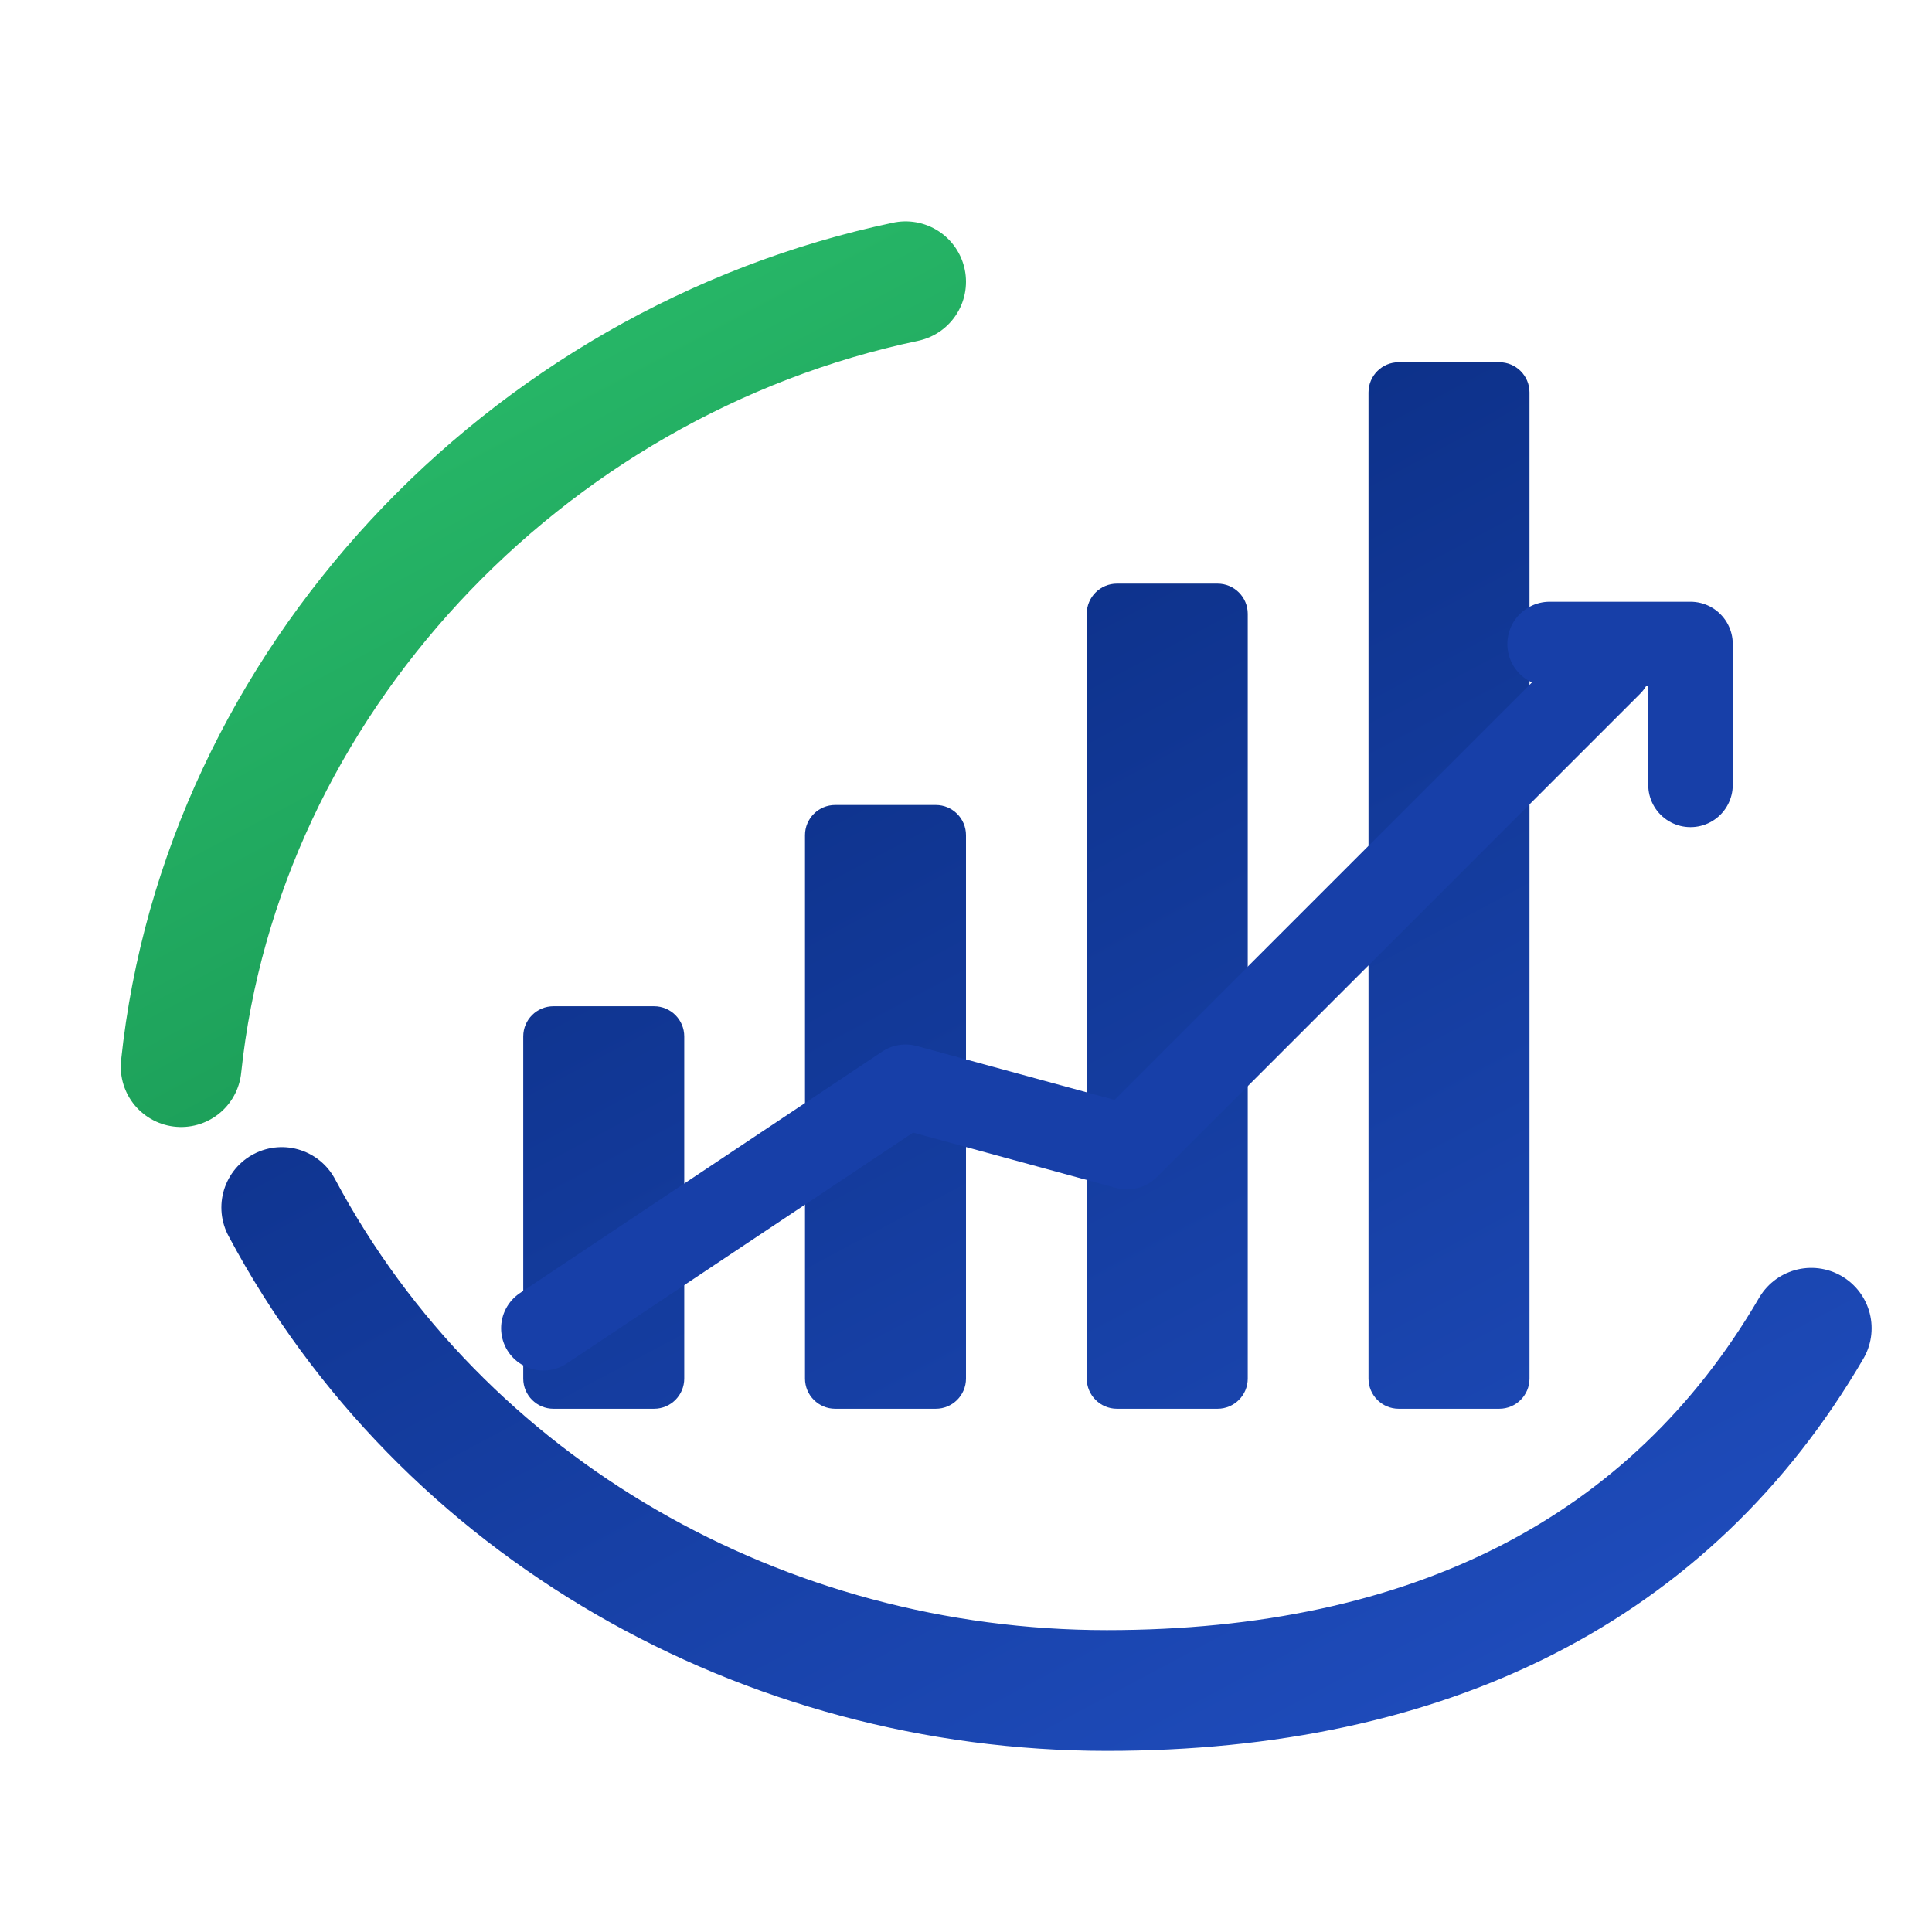
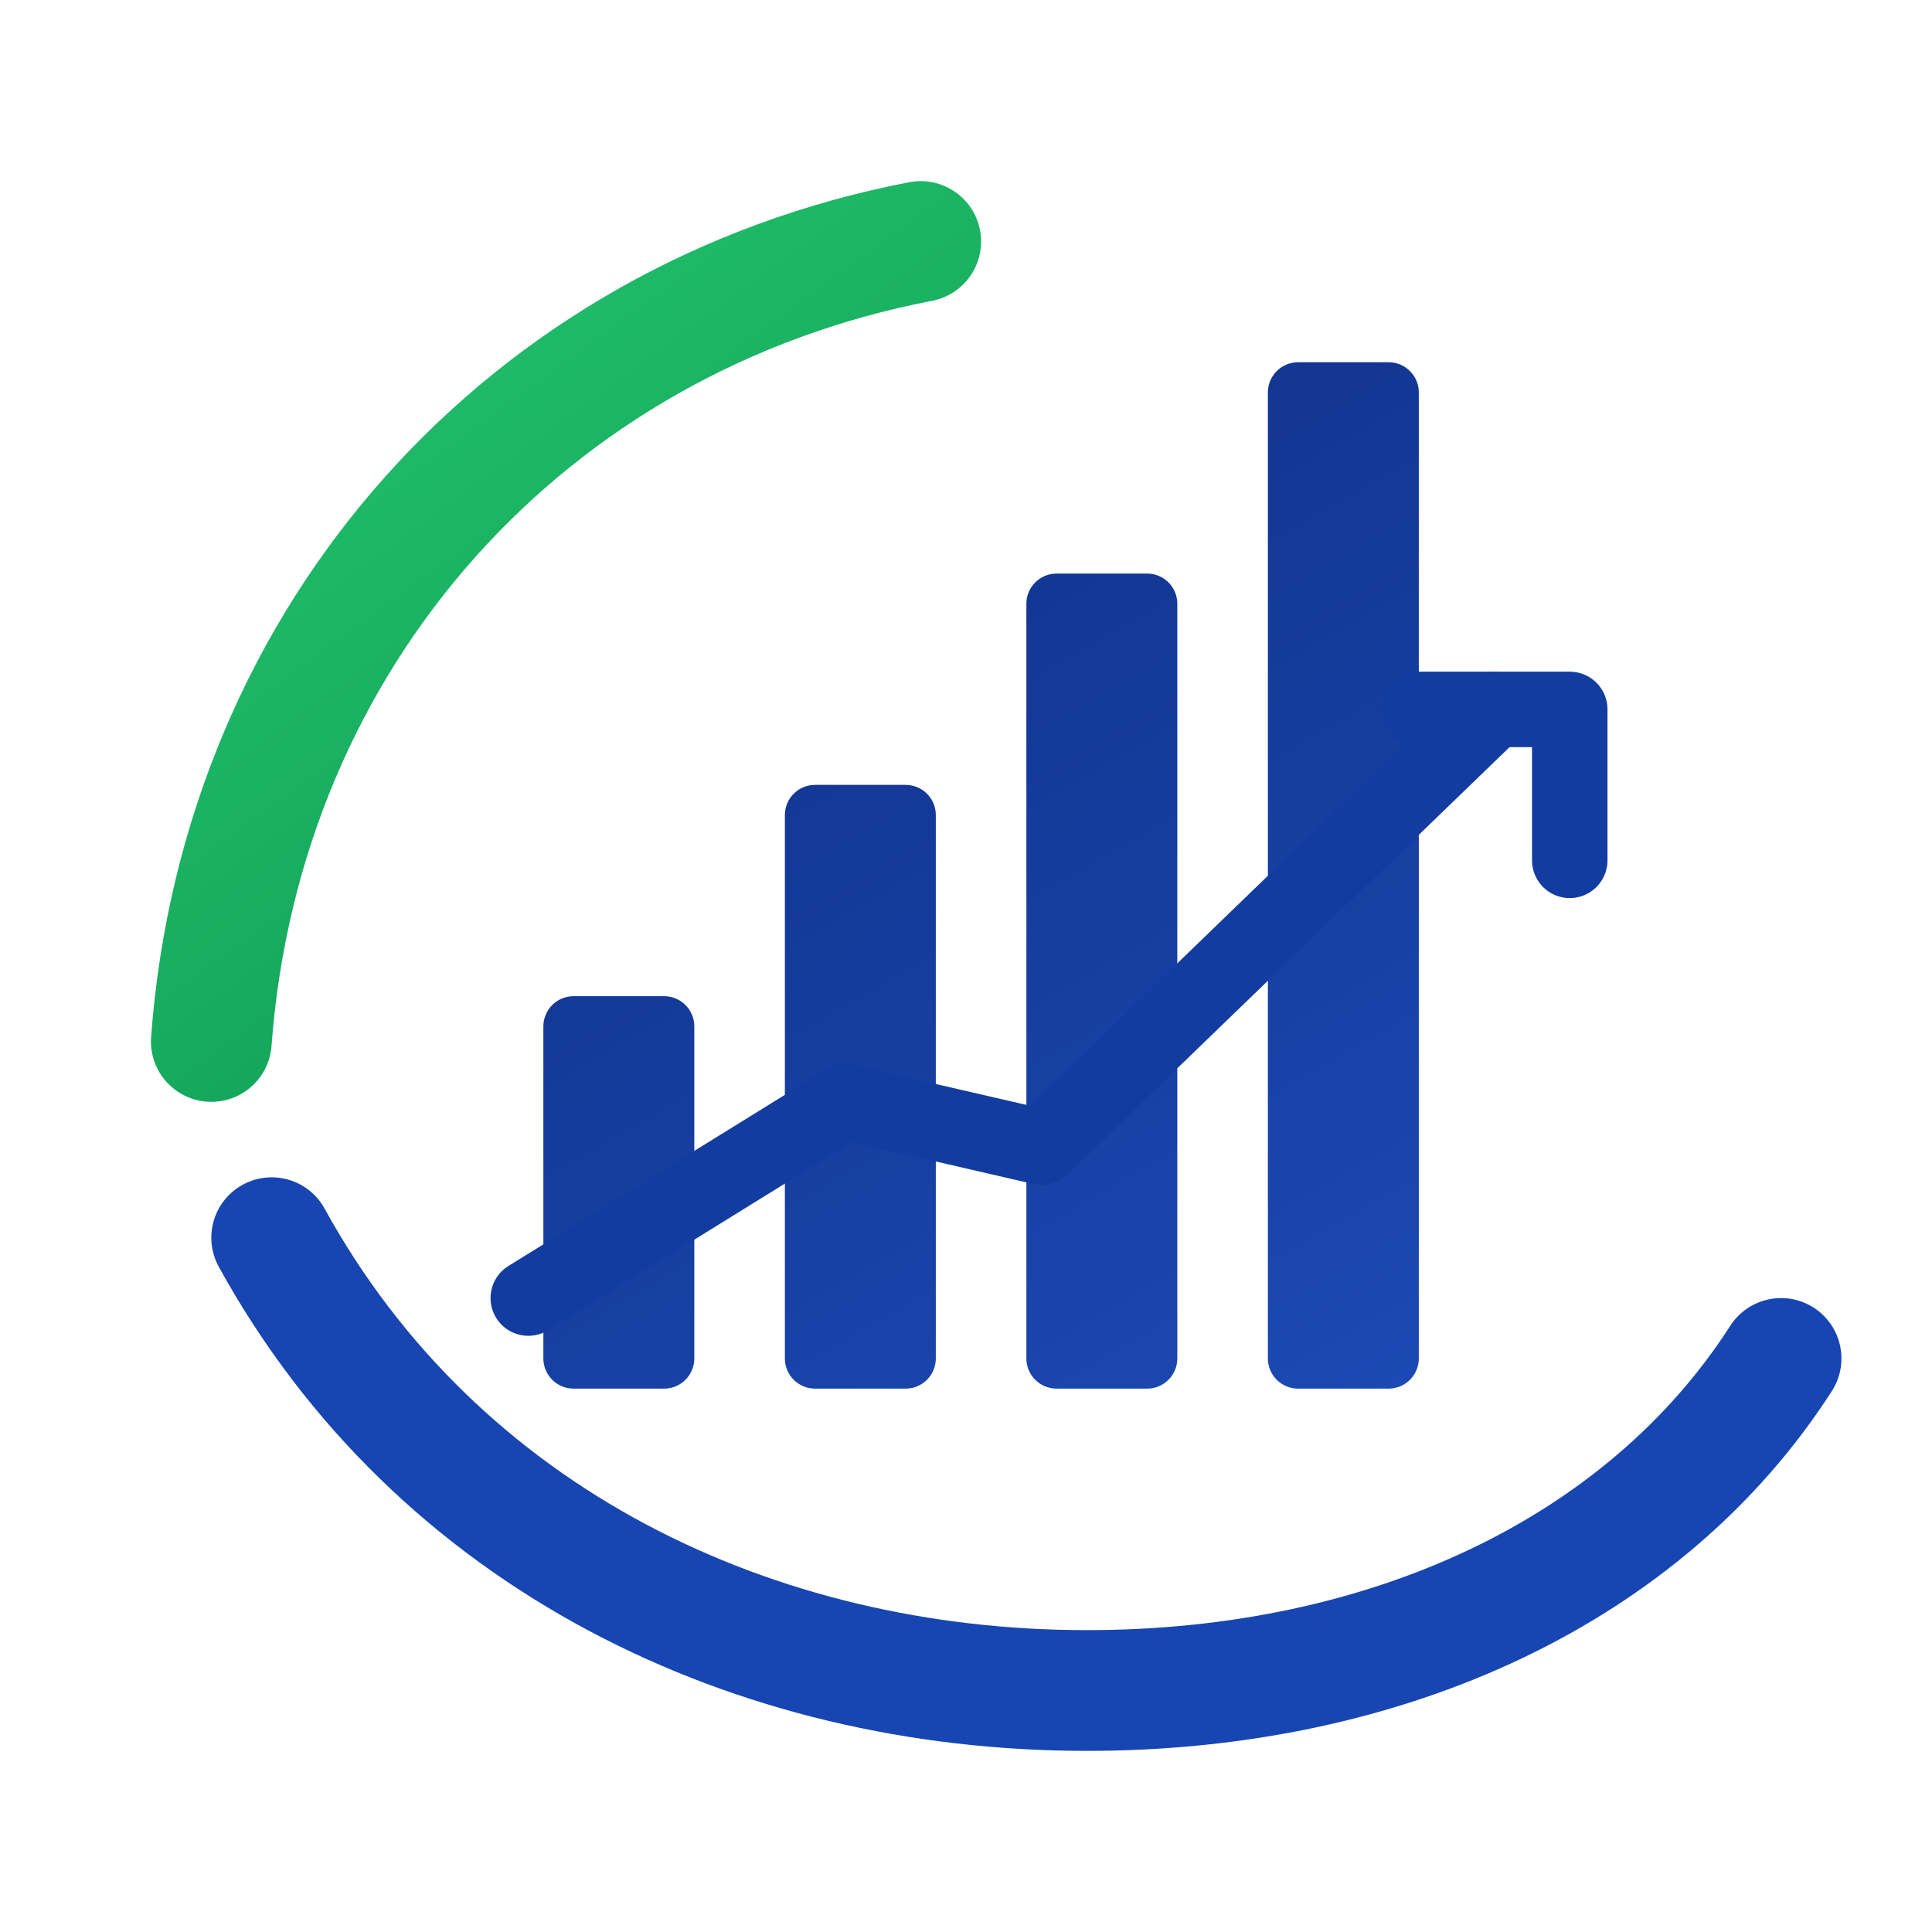
- <svg xmlns="http://www.w3.org/2000/svg" width="96" height="96" viewBox="0 0 96 96" fill="none">
+ <svg xmlns="http://www.w3.org/2000/svg" width="128" height="128" viewBox="0 0 128 128" fill="none">
  <defs>
-     <linearGradient id="yfBlue" x1="56" y1="16" x2="88" y2="76" gradientUnits="userSpaceOnUse">
-       <stop stop-color="#0B2E84" />
-       <stop offset="1" stop-color="#1E4BBA" />
+     <linearGradient id="blueBars" x1="44" y1="24" x2="90" y2="104" gradientUnits="userSpaceOnUse">
+       <stop stop-color="#0F2F86" />
+       <stop offset="1" stop-color="#1D4CB8" />
    </linearGradient>
-     <linearGradient id="yfGreen" x1="10" y1="10" x2="42" y2="70" gradientUnits="userSpaceOnUse">
-       <stop stop-color="#2CC26E" />
-       <stop offset="1" stop-color="#138A4D" />
+     <linearGradient id="greenArc" x1="12" y1="18" x2="50" y2="70" gradientUnits="userSpaceOnUse">
+       <stop stop-color="#24C56E" />
+       <stop offset="1" stop-color="#0F9C56" />
    </linearGradient>
  </defs>
-   <path d="M9 53C11 34 26 18 45 14" stroke="url(#yfGreen)" stroke-width="6" stroke-linecap="round" />
-   <path d="M14 60C22 75 38 84 55 84C71 84 83 78 90 66" stroke="url(#yfBlue)" stroke-width="6" stroke-linecap="round" />
-   <rect x="26" y="50" width="8" height="20" rx="1.5" fill="url(#yfBlue)" />
-   <rect x="40" y="40" width="8" height="30" rx="1.5" fill="url(#yfBlue)" />
-   <rect x="54" y="29" width="8" height="41" rx="1.5" fill="url(#yfBlue)" />
-   <rect x="68" y="18" width="8" height="52" rx="1.5" fill="url(#yfBlue)" />
-   <path d="M27 66L45 54L56 57L80 33" stroke="#173FA8" stroke-width="4.2" stroke-linecap="round" stroke-linejoin="round" />
-   <path d="M77 32H84V39" stroke="#173FA8" stroke-width="4.2" stroke-linecap="round" stroke-linejoin="round" />
+   <path d="M14 69C16 42 35 21 61 16" stroke="url(#greenArc)" stroke-width="8" stroke-linecap="round" />
+   <path d="M18 82C29 102 50 112 72 112C92 112 109 104 118 90" stroke="#1746B2" stroke-width="8" stroke-linecap="round" />
+   <rect x="36" y="66" width="10" height="26" rx="2" fill="url(#blueBars)" />
+   <rect x="52" y="52" width="10" height="40" rx="2" fill="url(#blueBars)" />
+   <rect x="68" y="38" width="10" height="54" rx="2" fill="url(#blueBars)" />
+   <rect x="84" y="24" width="10" height="68" rx="2" fill="url(#blueBars)" />
+   <path d="M35 86L56 73L69 76L99 47" stroke="#123C9F" stroke-width="5" stroke-linecap="round" stroke-linejoin="round" />
+   <path d="M94 47H104V57" stroke="#123C9F" stroke-width="5" stroke-linecap="round" stroke-linejoin="round" />
</svg>
